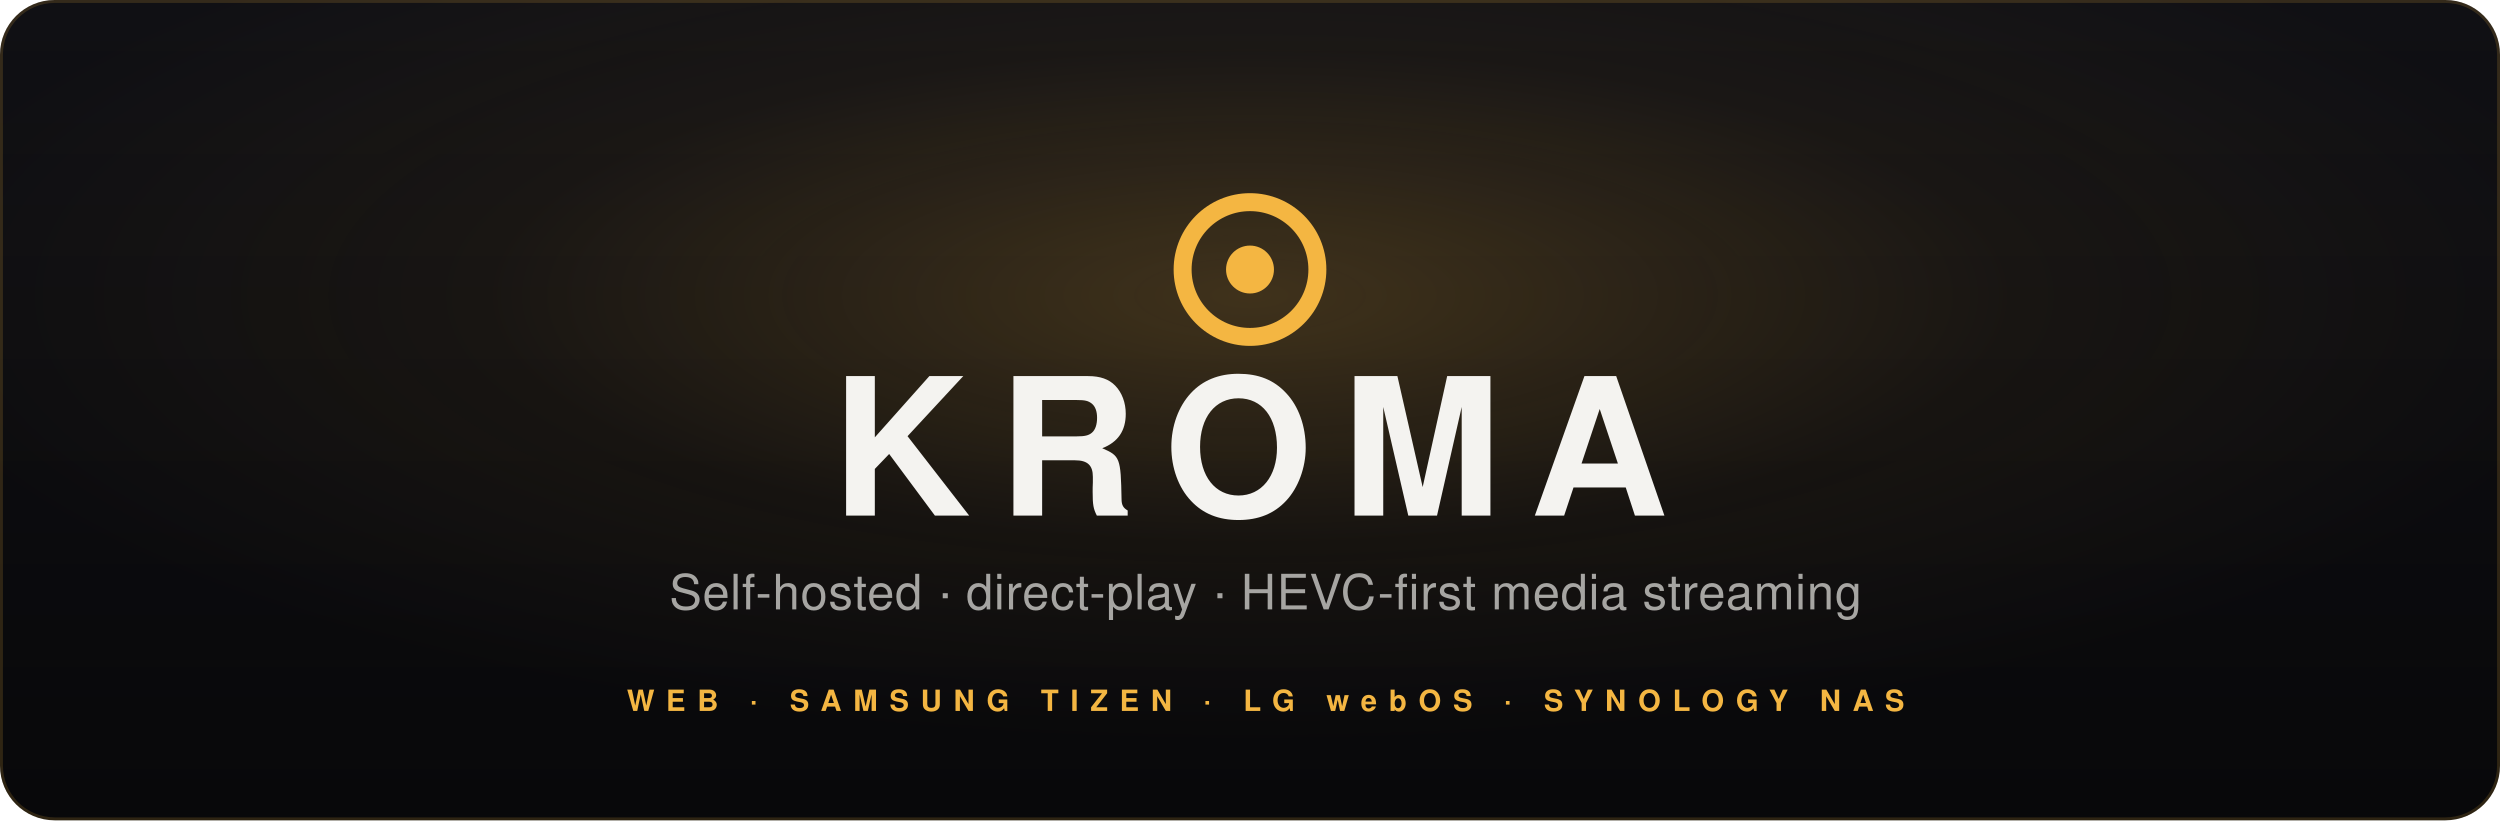
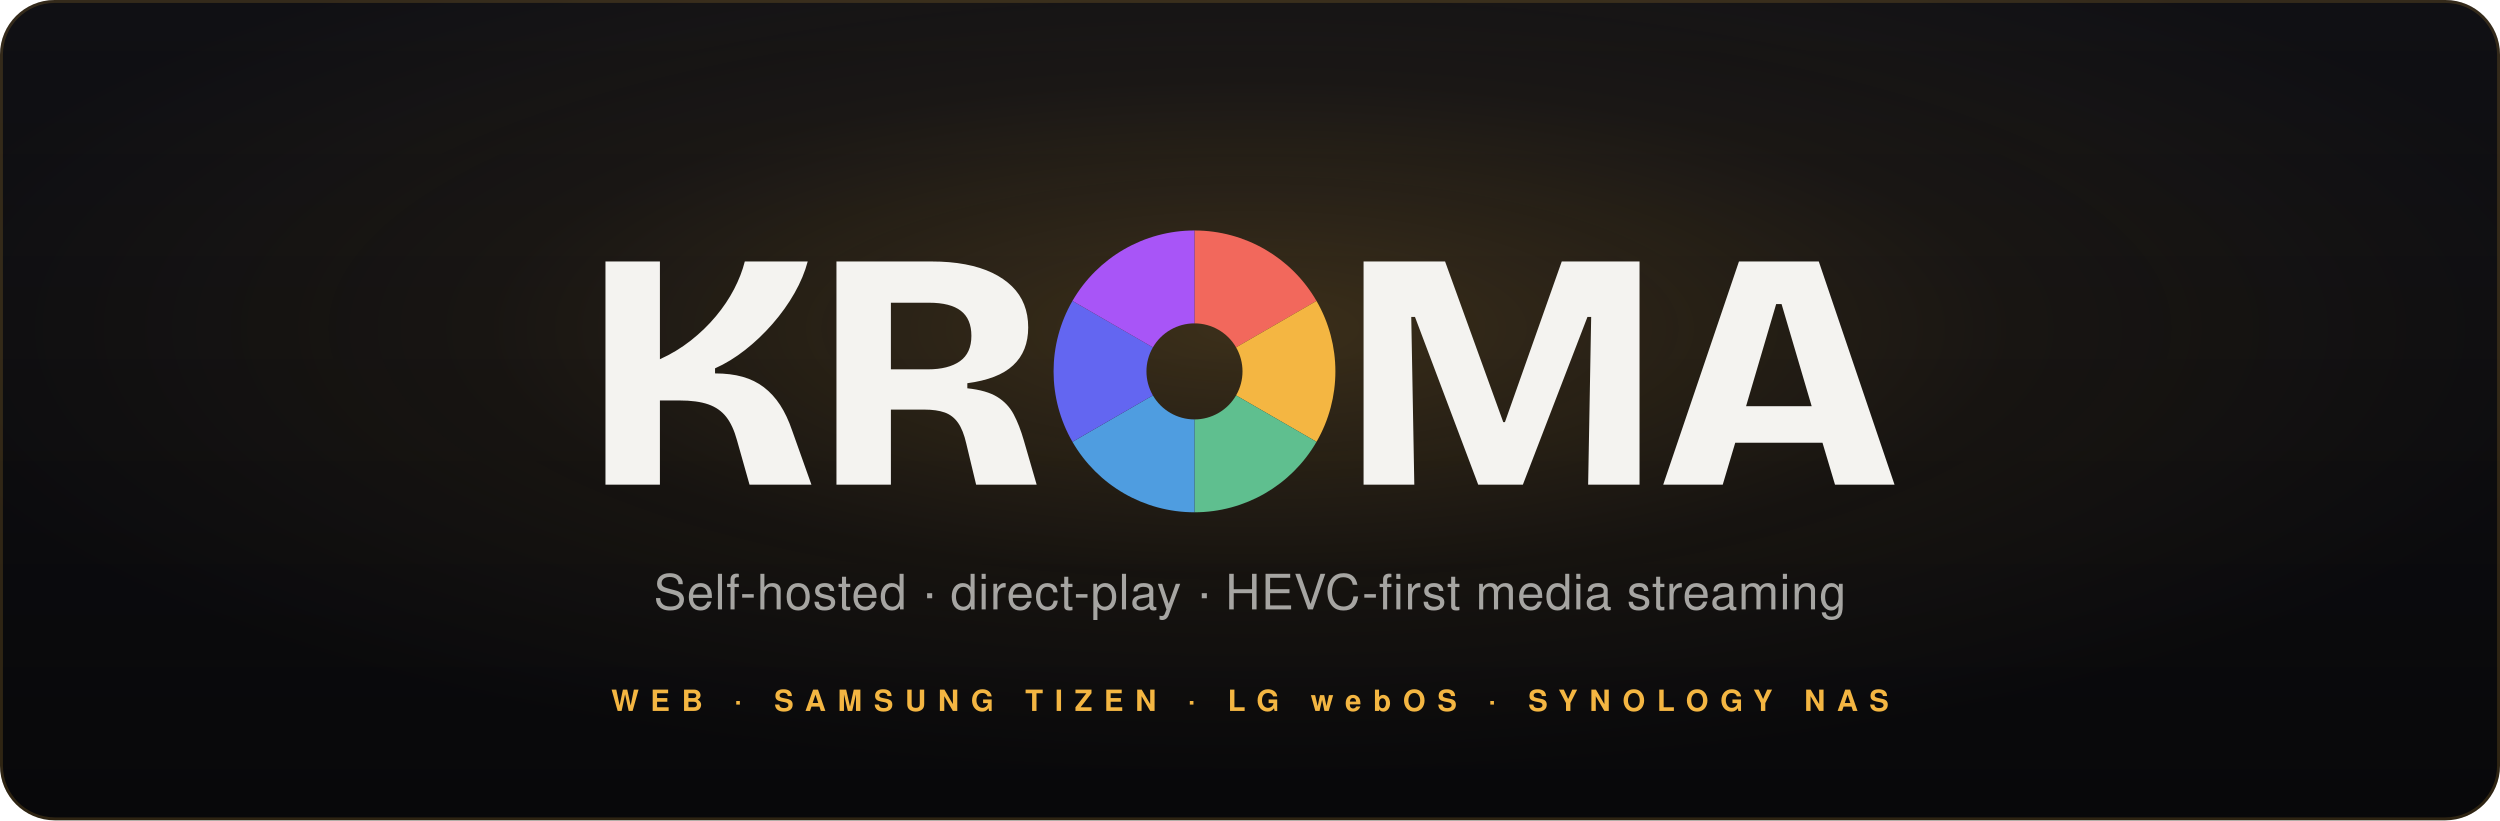
<svg xmlns="http://www.w3.org/2000/svg" width="1280" height="420" viewBox="0 0 1280 420" fill="none" role="img" aria-label="KROMA self-hosted, direct-play, HEVC-first media streaming">
  <defs>
    <linearGradient id="bg" x1="0" y1="0" x2="0" y2="420" gradientUnits="userSpaceOnUse">
      <stop offset="0" stop-color="#101014" />
      <stop offset="1" stop-color="#08080A" />
    </linearGradient>
-     <radialGradient id="glow" cx="0.5" cy="0.36" r="0.55">
-       <stop offset="0" stop-color="#F4B642" stop-opacity="0.22" />
+     <radialGradient id="glow" cx="0.5" cy="0.4" r="0.55">
+       <stop offset="0" stop-color="#F4B642" stop-opacity="0.2" />
      <stop offset="0.55" stop-color="#F4B642" stop-opacity="0.05" />
      <stop offset="1" stop-color="#F4B642" stop-opacity="0" />
    </radialGradient>
  </defs>
  <rect x="0" y="0" width="1280" height="420" rx="28" fill="url(#bg)" />
  <rect x="0" y="0" width="1280" height="420" rx="28" fill="url(#glow)" />
  <rect x="0.75" y="0.75" width="1278.5" height="418.5" rx="27.25" fill="none" stroke="#F4B642" stroke-opacity="0.16" stroke-width="1.5" />
-   <g transform="translate(594,92) scale(3.8333)">
-     <circle cx="12" cy="12" r="9" stroke="#F4B642" stroke-width="2.4" />
-     <circle cx="12" cy="12" r="3.2" fill="#F4B642" />
+   <g transform="translate(310,118) scale(1.442938)">
+     <path d="M19.32 90.2H0V11H19.32V45.68C23.24 43.92 26.88 41.72 30.24 39.08C33.6 36.44 36.58 33.56 39.18 30.44C41.78 27.32 43.94 24.1 45.66 20.78C47.38 17.46 48.64 14.2 49.44 11H71.76C70.8 14.68 69.24 18.42 67.08 22.22C64.92 26.02 62.32 29.66 59.28 33.14C56.24 36.62 52.98 39.72 49.5 42.44C46.02 45.16 42.48 47.32 38.88 48.92V50.72C42.56 50.72 45.82 51.12 48.66 51.92C51.5 52.72 54.02 53.96 56.22 55.64C58.42 57.32 60.34 59.42 61.98 61.94C63.62 64.46 65.04 67.48 66.24 71L73.08 90.2H51.12L46.68 74.48C45.72 70.96 44.44 68.18 42.84 66.14C41.24 64.1 39.12 62.62 36.48 61.7C33.84 60.78 30.44 60.32 26.28 60.32H19.32V90.2ZM101.28 90.2H81.96V11H115.68C120.08 11 124.08 11.34 127.68 12.02C131.28 12.7 134.46 13.7 137.22 15.02C139.98 16.34 142.32 17.94 144.24 19.82C146.16 21.7 147.6 23.86 148.56 26.3C149.52 28.74 150 31.44 150 34.4C150 37.2 149.56 39.72 148.68 41.96C147.8 44.2 146.46 46.16 144.66 47.84C142.86 49.52 140.6 50.88 137.88 51.92C135.16 52.96 132 53.72 128.4 54.2V56C132.96 56.48 136.5 57.5 139.02 59.06C141.54 60.62 143.48 62.68 144.84 65.24C146.2 67.8 147.4 70.88 148.44 74.48L153 90.2H131.52L128.04 75.68C127.32 72.48 126.34 70 125.1 68.24C123.86 66.48 122.28 65.26 120.36 64.58C118.44 63.9 116.04 63.56 113.16 63.56H101.28V90.2ZM101.28 25.64V49.28H114.36C119.24 49.28 123.04 48.32 125.76 46.4C128.48 44.48 129.84 41.48 129.84 37.4C129.84 33.4 128.6 30.44 126.12 28.52C123.64 26.6 119.88 25.64 114.84 25.64H101.28Z" fill="#F4F3F0" />
+     <path d="M209 32.96 L209 0 A50 50 0 0 1 252.3 25 L223.76 41.48 A17.045 17.045 0 0 0 209 32.96 Z" fill="#F2685C" />
+     <path d="M223.76 41.48 L252.3 25 A50 50 0 0 1 252.3 75 L223.76 58.52 A17.045 17.045 0 0 0 223.76 41.48 Z" fill="#F4B642" />
+     <path d="M223.76 58.52 L252.3 75 A50 50 0 0 1 209 100 L209 67.05 A17.045 17.045 0 0 0 223.76 58.52 Z" fill="#5FBF8F" />
+     <path d="M209 67.05 L209 100 A50 50 0 0 1 165.7 75 L194.24 58.52 A17.045 17.045 0 0 0 209 67.05 Z" fill="#4F9DE0" />
+     <path d="M194.24 58.52 L165.7 75 A50 50 0 0 1 165.7 25 L194.24 41.48 A17.045 17.045 0 0 0 194.24 58.52 Z" fill="#6366F1" />
+     <path d="M194.24 41.48 L165.7 25 A50 50 0 0 1 209 0 L209 32.96 A17.045 17.045 0 0 0 194.24 41.48 Z" fill="#A855F7" />
+     <path d="M287 90.2H269V11H297.92L318.56 68H319.16L339.32 11H366.92V90.2H348.68L349.76 30.68H348.44L325.52 90.2H309.68L287.24 30.68H285.92L287 90.2ZM396.44 90.2H375.32L402.2 11H430.52L457.4 90.2H436.28L431.84 75.32H400.88L396.44 90.2ZM404.72 62.36H428L417.32 26.12H415.4L404.72 62.36Z" fill="#F4F3F0" />
  </g>
-   <text x="640" y="264" text-anchor="middle" font-family="'Segoe UI', Helvetica, Arial, sans-serif" font-size="98" font-weight="800" letter-spacing="15" fill="#F4F3F0">KROMA</text>
-   <text x="648" y="312" text-anchor="middle" font-family="'Segoe UI', Helvetica, Arial, sans-serif" font-size="25" font-weight="500" letter-spacing="0.4" fill="#A6A5A2">Self-hosted · direct-play · HEVC-first media streaming</text>
-   <text x="648" y="364" text-anchor="middle" font-family="'Segoe UI', Helvetica, Arial, sans-serif" font-size="15" font-weight="700" letter-spacing="6" fill="#F4B642">WEB · SAMSUNG TIZEN · LG webOS · SYNOLOGY NAS</text>
+   <text x="640" y="312" text-anchor="middle" font-family="'Segoe UI', Helvetica, Arial, sans-serif" font-size="25" font-weight="500" letter-spacing="0.4" fill="#A6A5A2">Self-hosted · direct-play · HEVC-first media streaming</text>
+   <text x="640" y="364" text-anchor="middle" font-family="'Segoe UI', Helvetica, Arial, sans-serif" font-size="15" font-weight="700" letter-spacing="6" fill="#F4B642">WEB · SAMSUNG TIZEN · LG webOS · SYNOLOGY NAS</text>
</svg>
